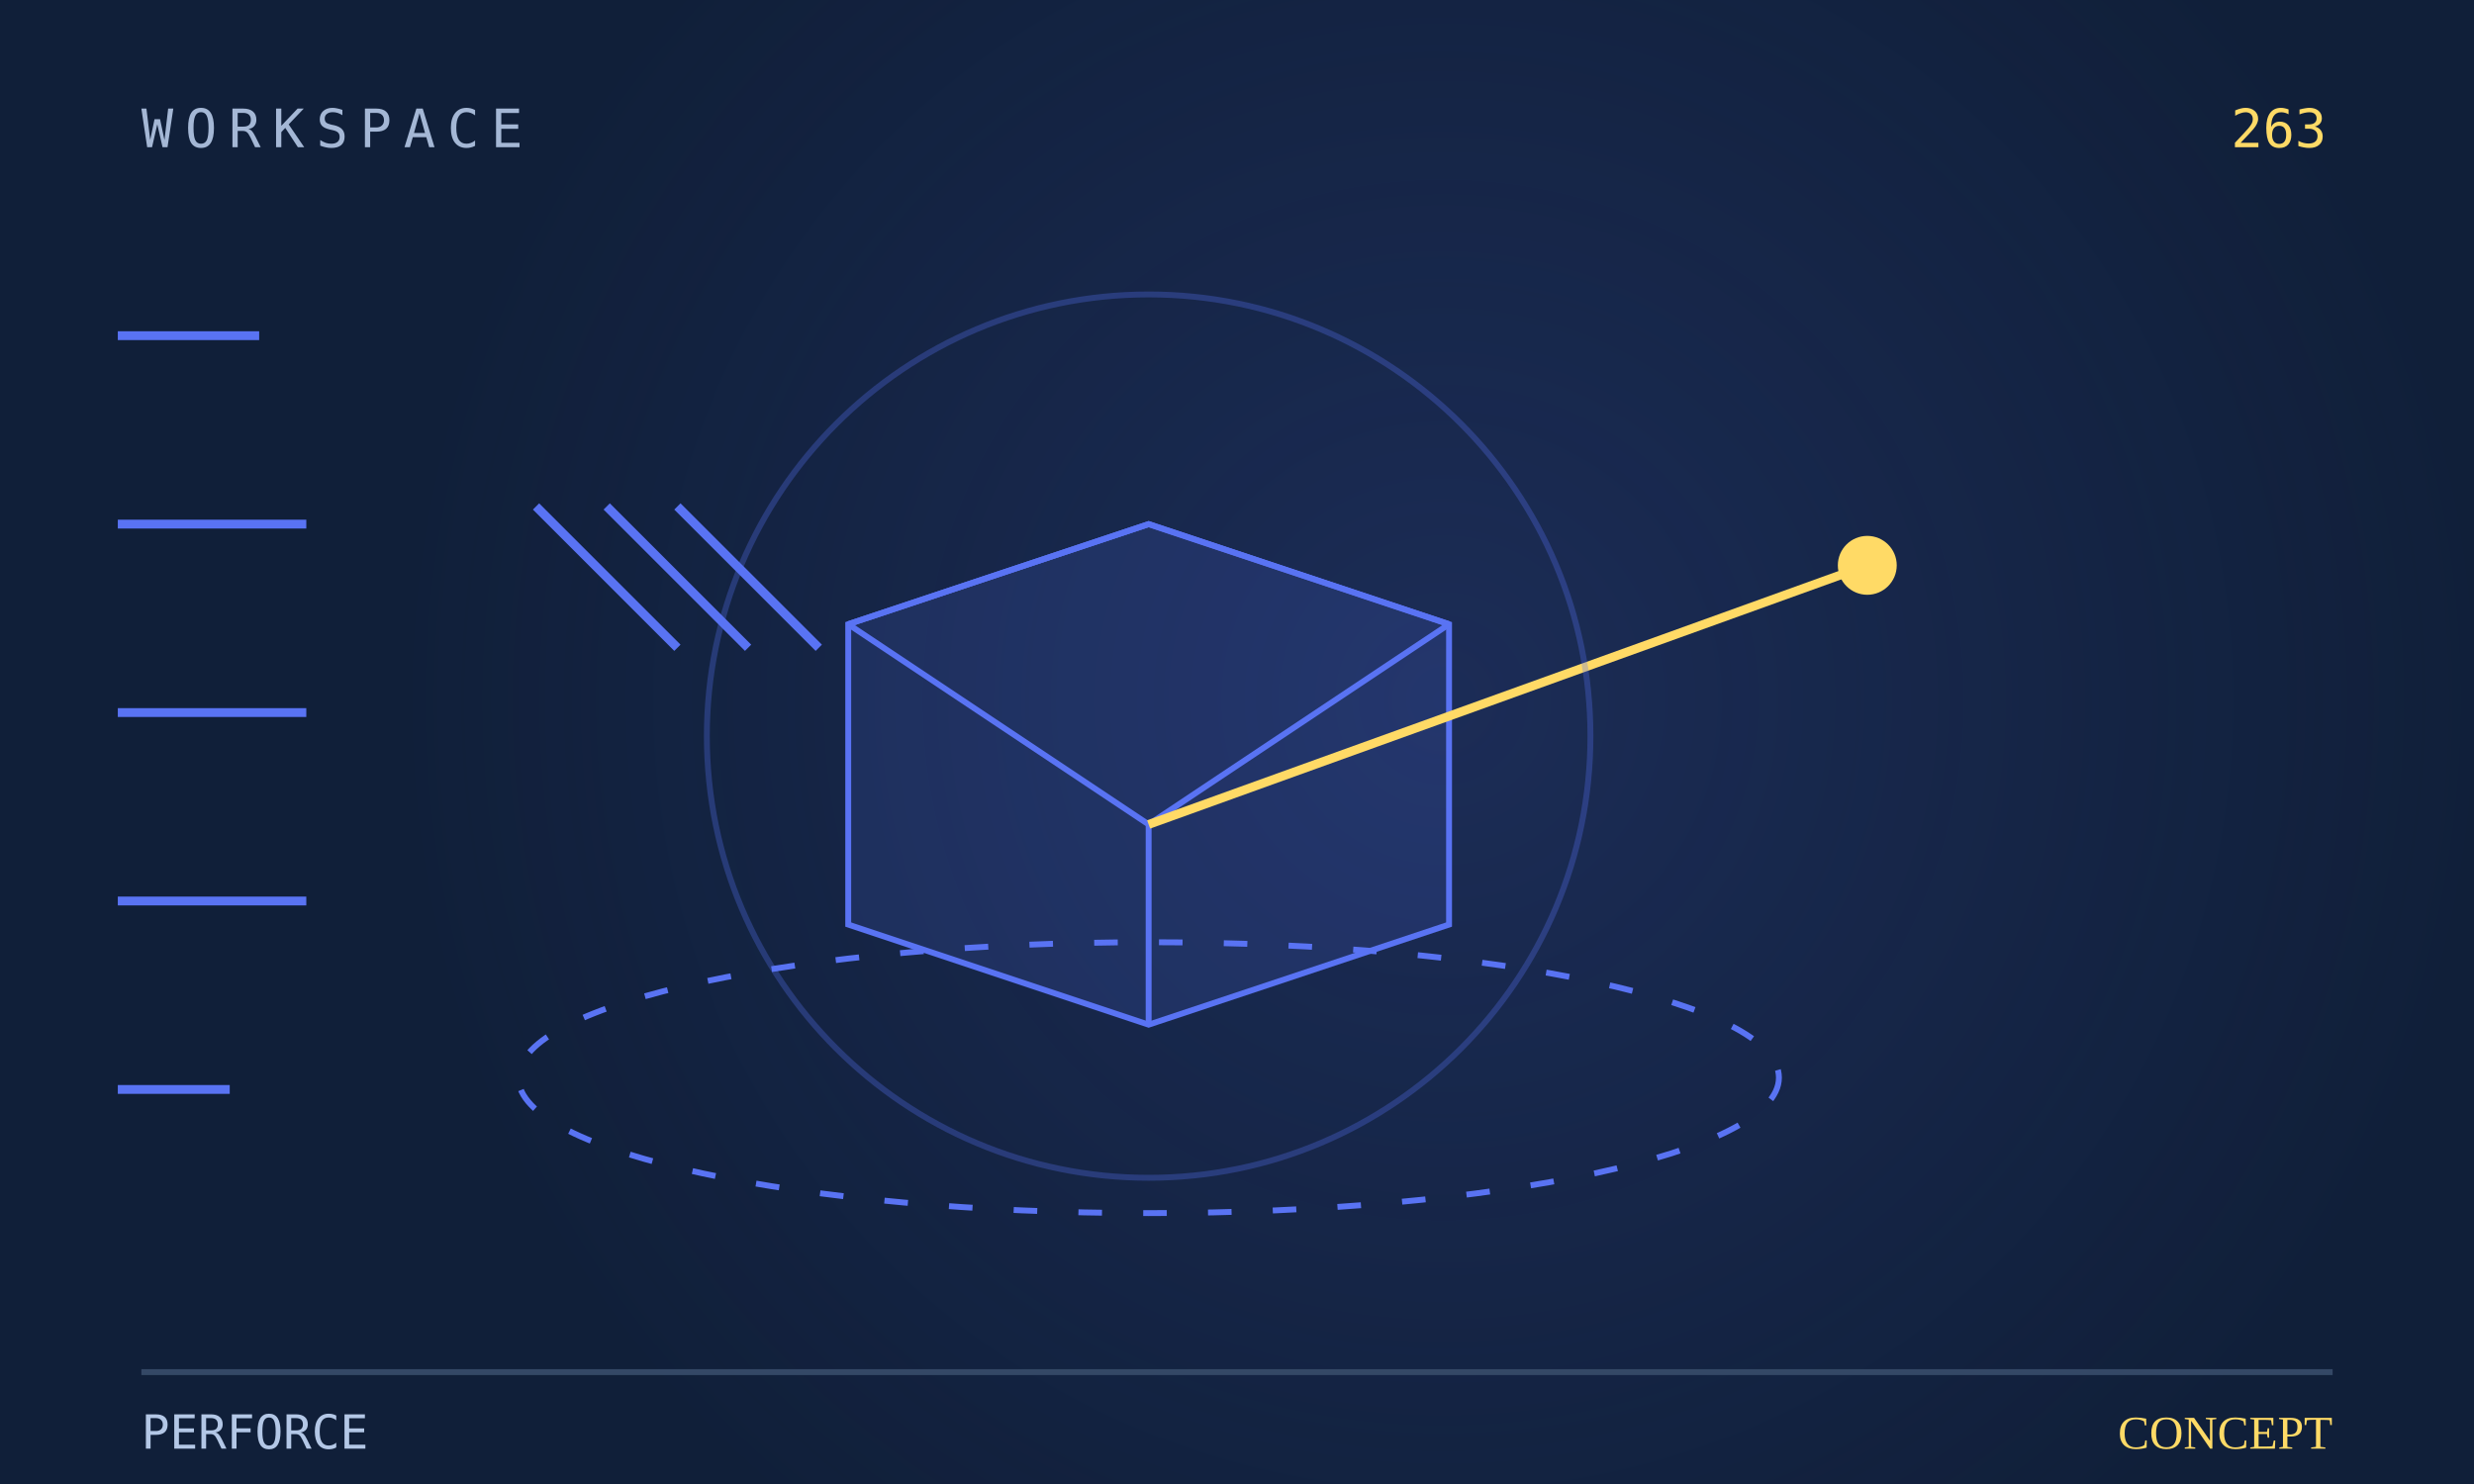
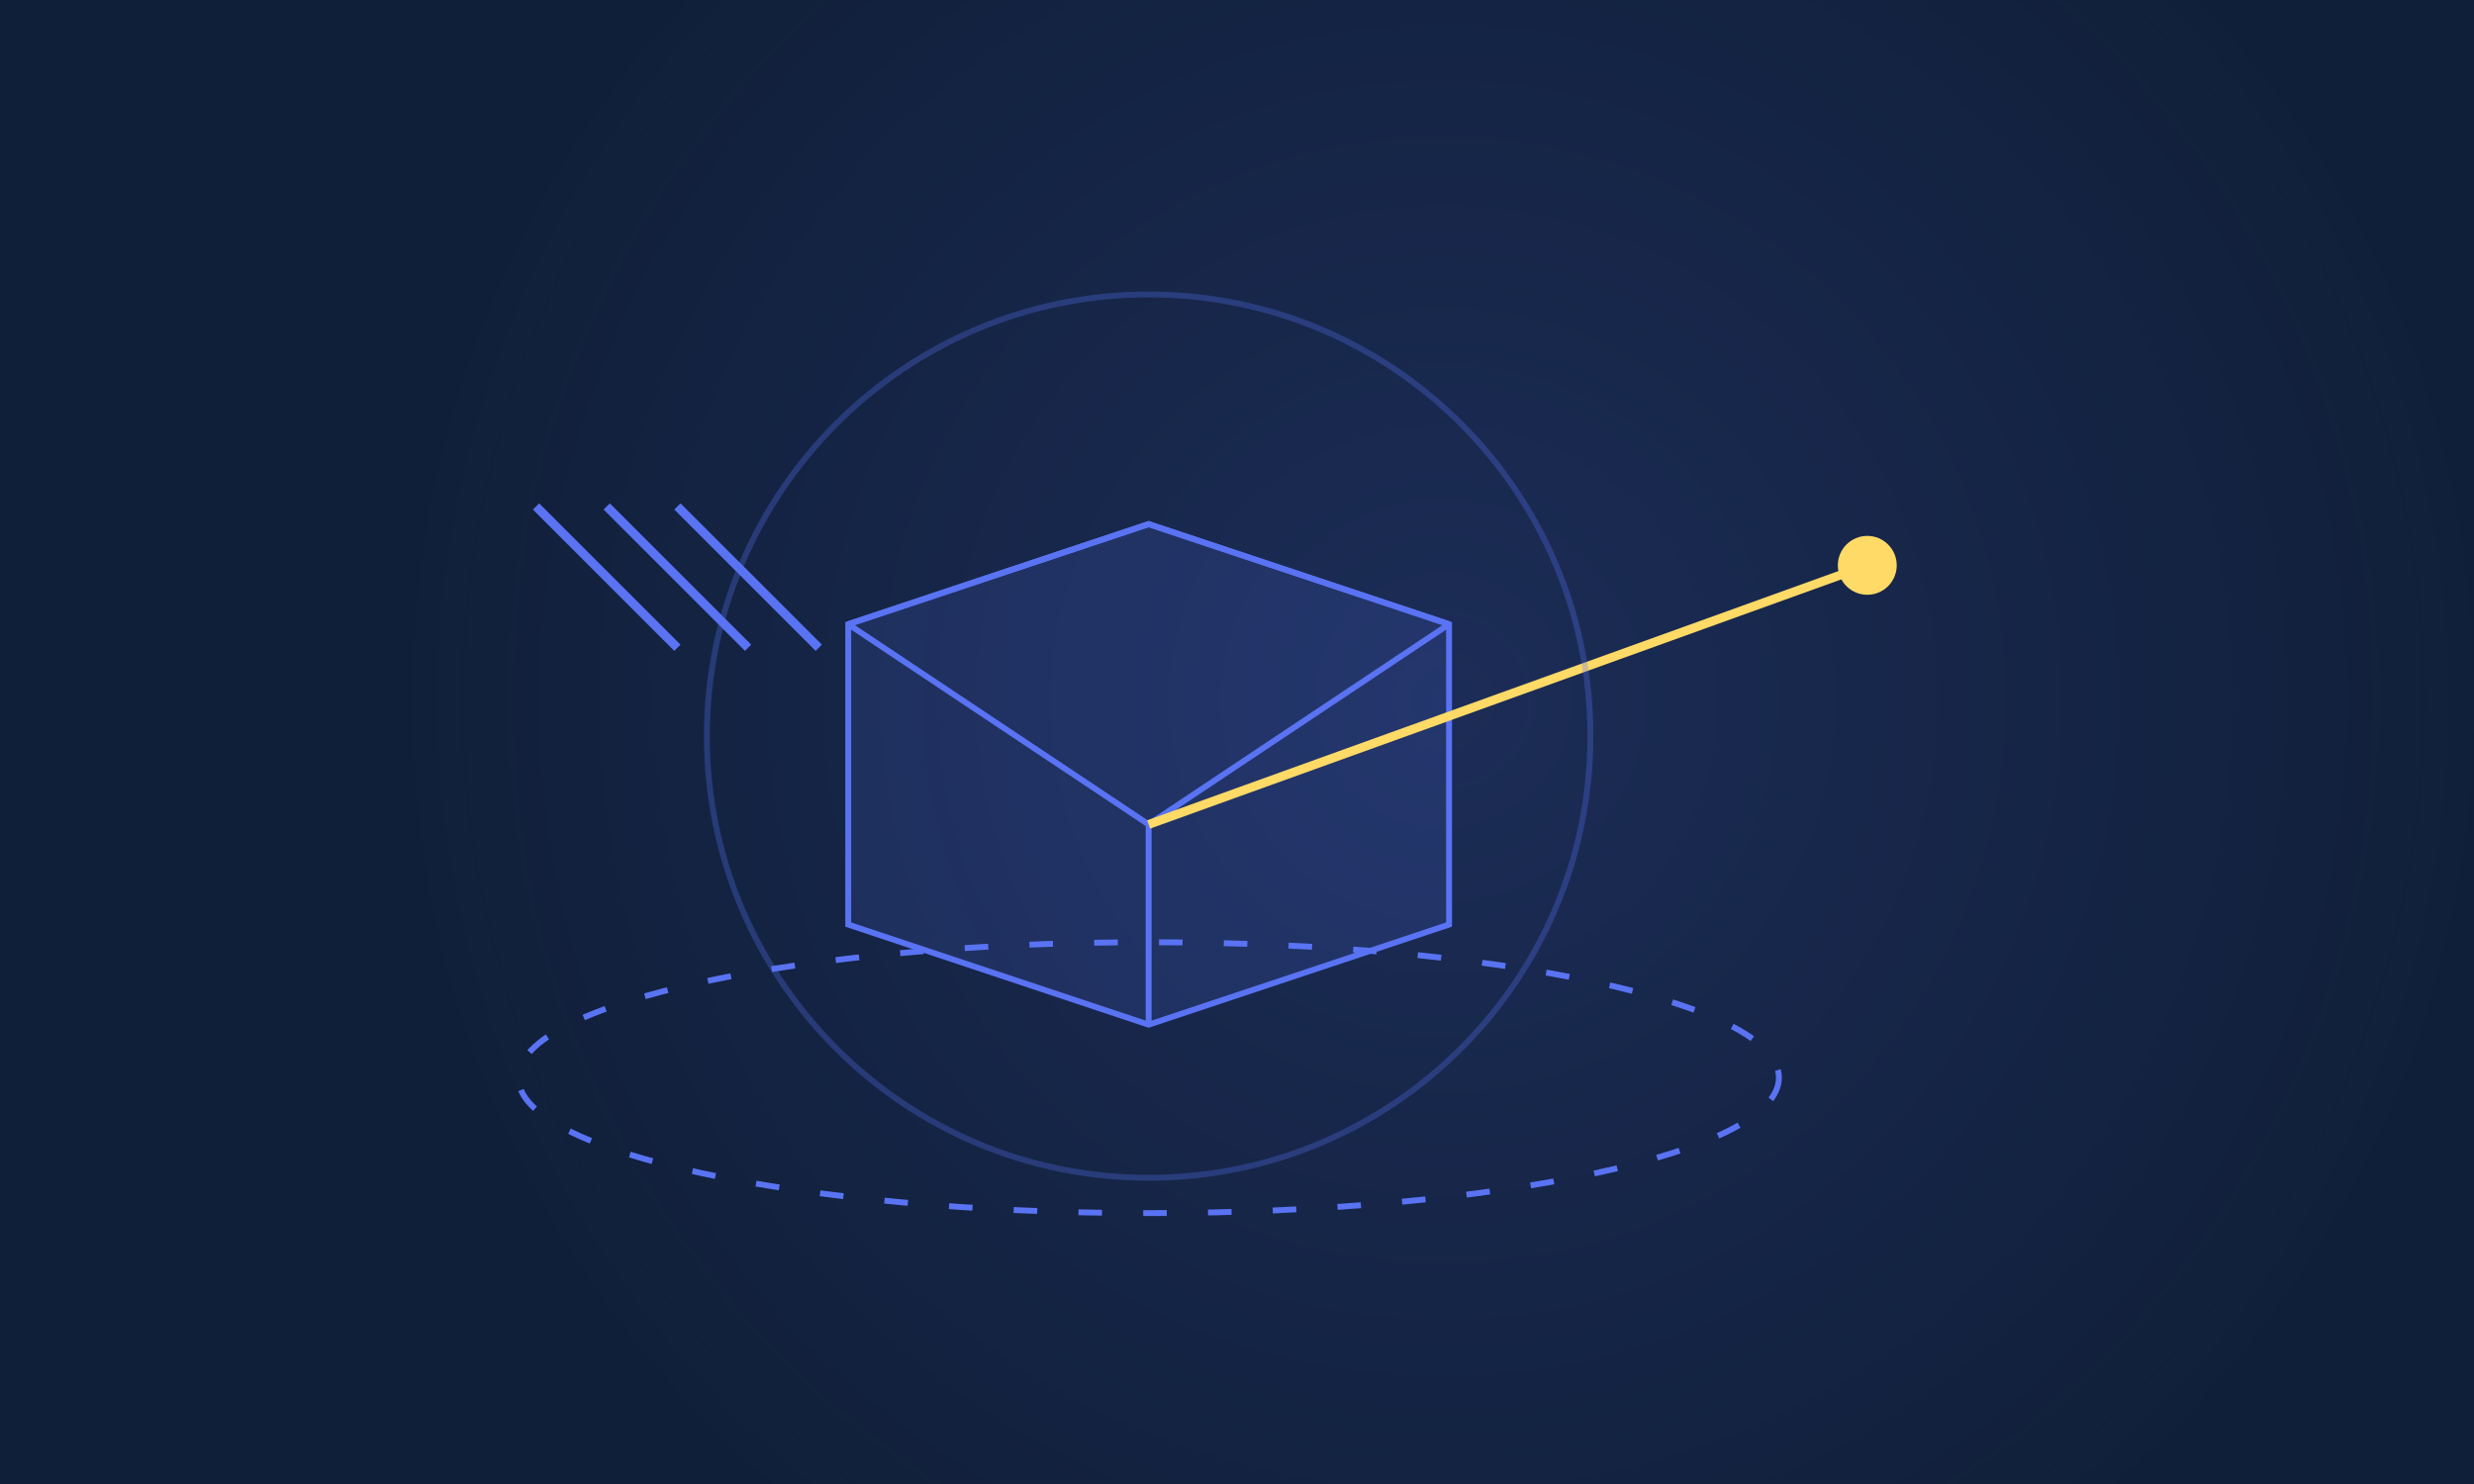
<svg xmlns="http://www.w3.org/2000/svg" class="article-cover" viewBox="0 0 420 252" role="img" aria-label="Perforce 버전 관리 용어 카드">
  <defs>
    <radialGradient id="cover-perforce-glow">
      <stop stop-color="hsl(230 86% 65%)" stop-opacity=".16" />
      <stop offset="1" stop-color="hsl(230 86% 65%)" stop-opacity="0" />
    </radialGradient>
    <radialGradient id="cover-perforce-orb" cx="30%" cy="24%">
      <stop stop-color="#eafaff" />
      <stop offset=".42" stop-color="hsl(230 86% 65%)" />
      <stop offset="1" stop-color="#142c5b" />
    </radialGradient>
  </defs>
  <rect width="420" height="252" fill="#101f39" />
  <circle cx="245" cy="119" r="175" fill="url(#cover-perforce-glow)" />
-   <path d="M20 57L44 57" stroke="hsl(230 86% 65%)" stroke-width="1.5" fill="none" />
-   <path d="M20 89L52 89" stroke="hsl(230 86% 65%)" stroke-width="1.5" fill="none" />
-   <path d="M20 121L52 121" stroke="hsl(230 86% 65%)" stroke-width="1.5" fill="none" />
-   <path d="M20 153L52 153" stroke="hsl(230 86% 65%)" stroke-width="1.5" fill="none" />
-   <path d="M20 185L39 185" stroke="hsl(230 86% 65%)" stroke-width="1.5" fill="none" />
-   <text x="24" y="25" fill="#a4b7d5" font-family="monospace" font-size="9" letter-spacing="2">WORKSPACE</text>
-   <text x="395" y="25" fill="#ffda66" text-anchor="end" font-family="monospace" font-size="9">263</text>
  <g transform="translate(195 123)">
    <path d="M0 -34L51 -17V34L0 51L-51 34V-17Z" fill="hsl(230 86% 65%)" fill-opacity=".14" stroke="hsl(230 86% 65%)" />
    <path d="M0 17V51M0 17L51 -17M0 17L-51 -17M-51 -17L0 -34L51 -17" stroke="hsl(230 86% 65%)" fill="none" />
  </g>
  <path d="M195 140L317 96" stroke="#ffda66" stroke-width="1.5" fill="none" />
  <circle cx="317" cy="96" r="5" fill="#ffda66" />
  <ellipse cx="195" cy="183" rx="107" ry="23" fill="none" stroke="hsl(230 86% 65%)" stroke-dasharray="4 7" />
  <path d="M91 86L115 110" stroke="hsl(230 86% 65%)" stroke-width="1.5" fill="none" />
  <path d="M103 86L127 110" stroke="hsl(230 86% 65%)" stroke-width="1.5" fill="none" />
  <path d="M115 86L139 110" stroke="hsl(230 86% 65%)" stroke-width="1.5" fill="none" />
  <circle cx="195" cy="125" r="75" fill="none" stroke="hsl(230 86% 65%)" stroke-opacity=".3" />
-   <path d="M24 233H396" stroke="#344866" />
-   <text x="24" y="246" fill="#b3c7e6" font-family="monospace" font-size="8">PERFORCE</text>
-   <text x="396" y="246" text-anchor="end" fill="#ffda66" font-size="8">CONCEPT</text>
</svg>
